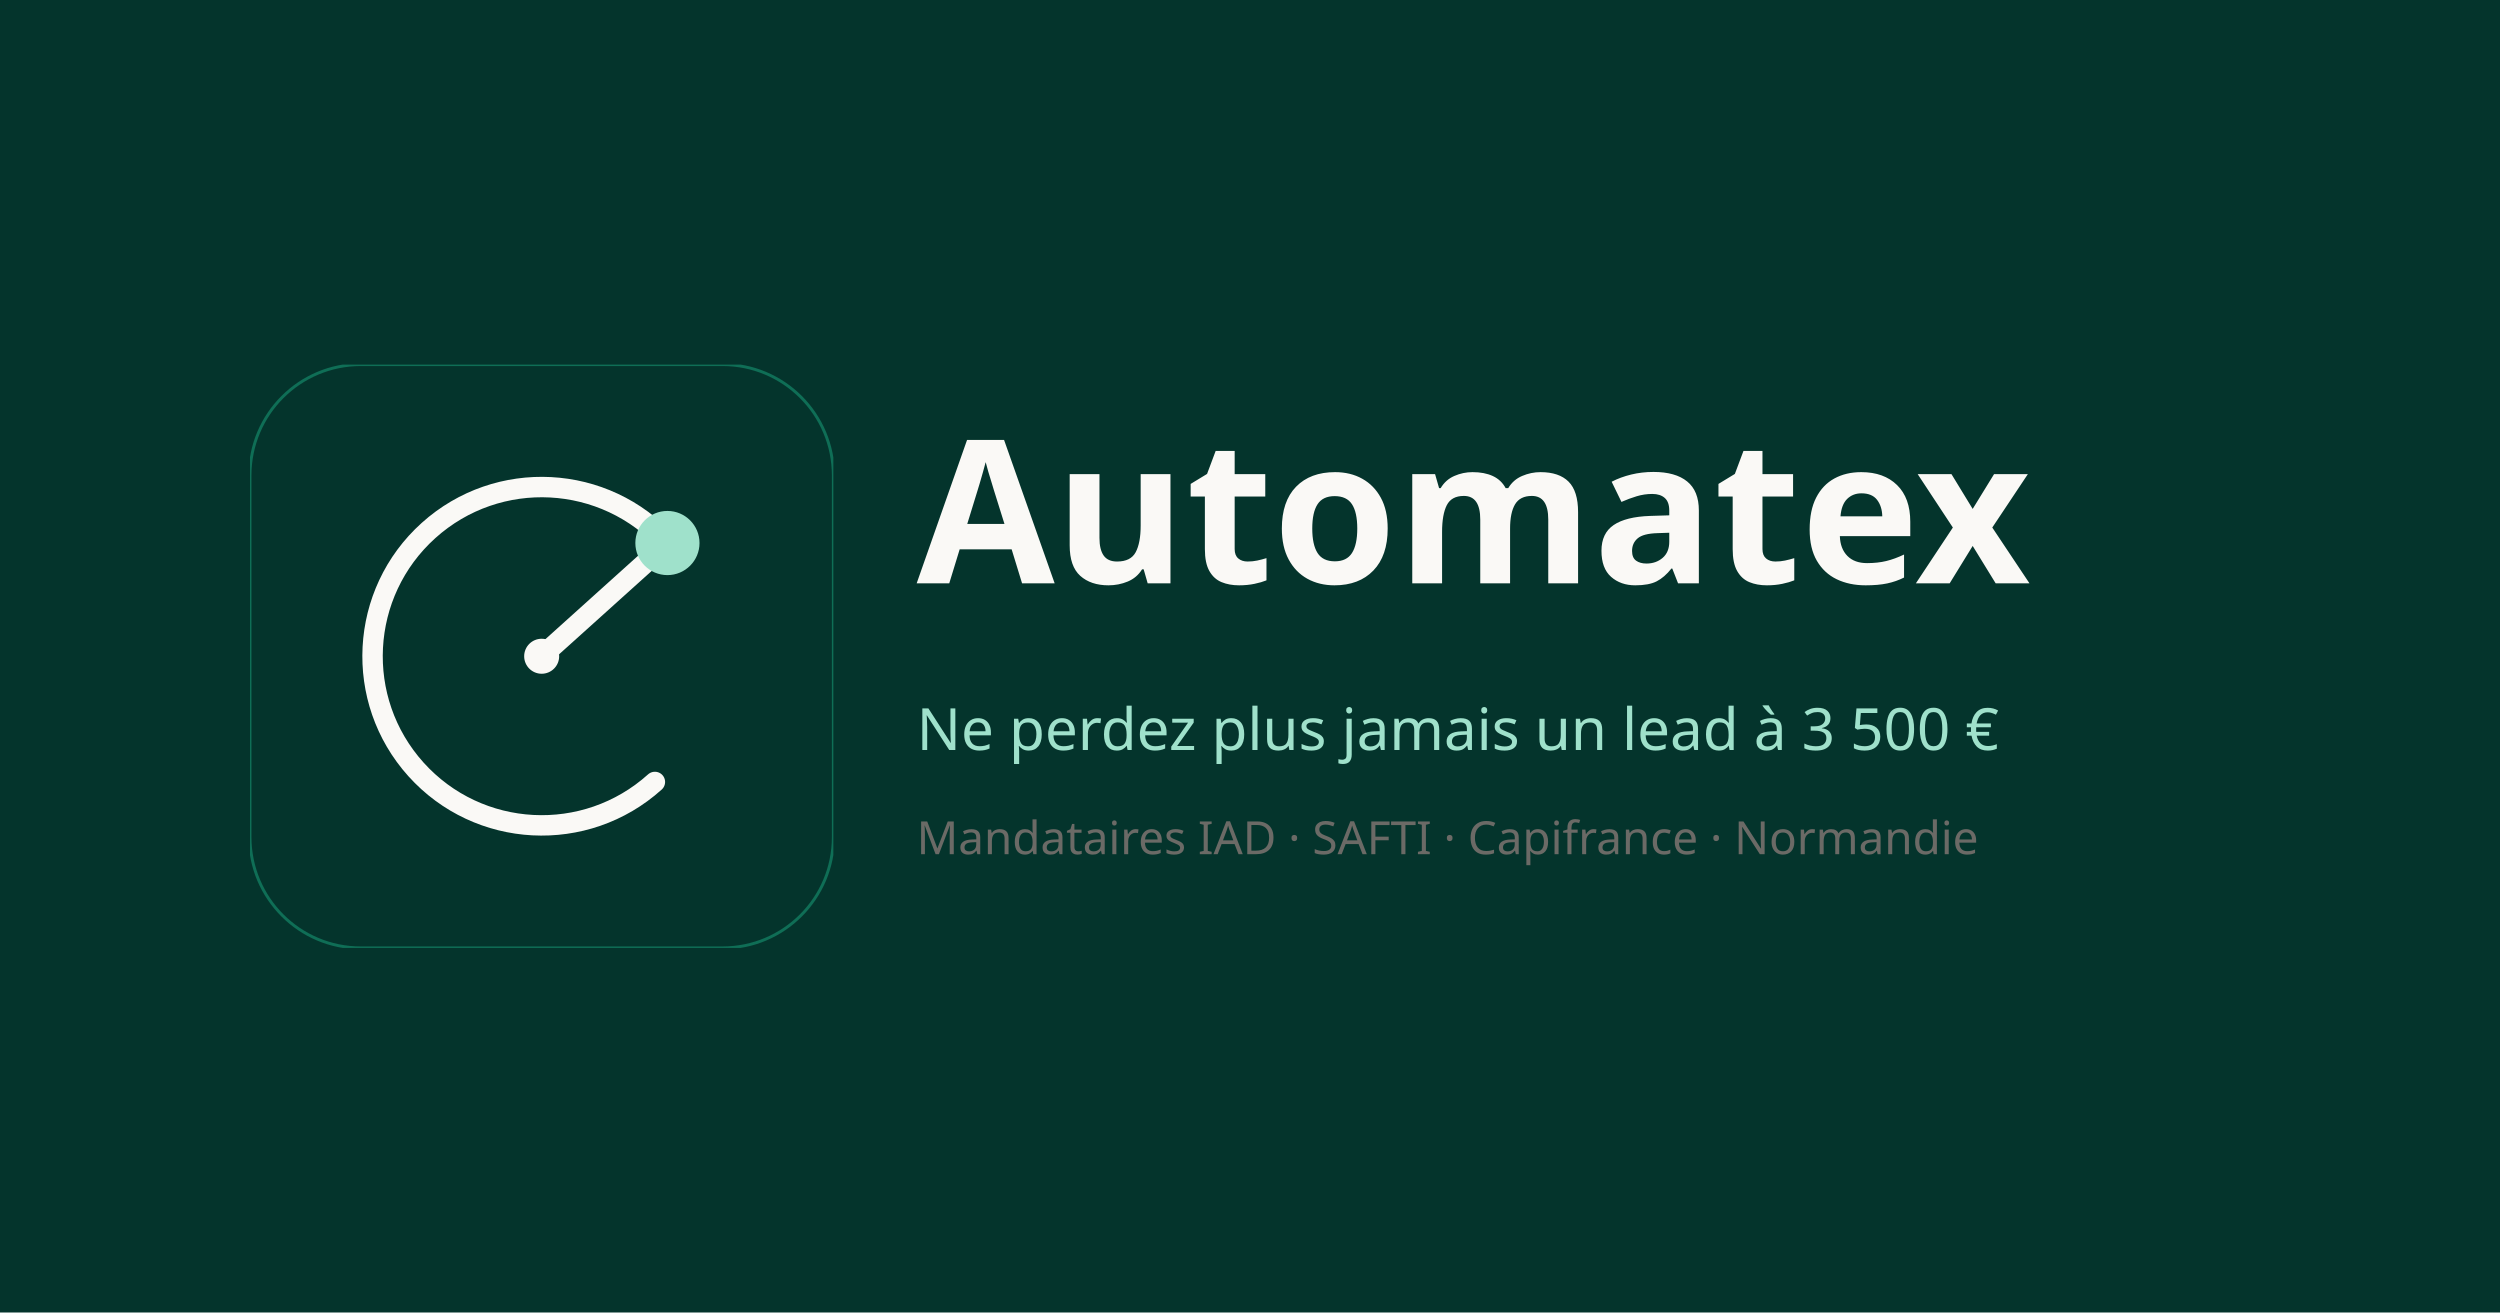
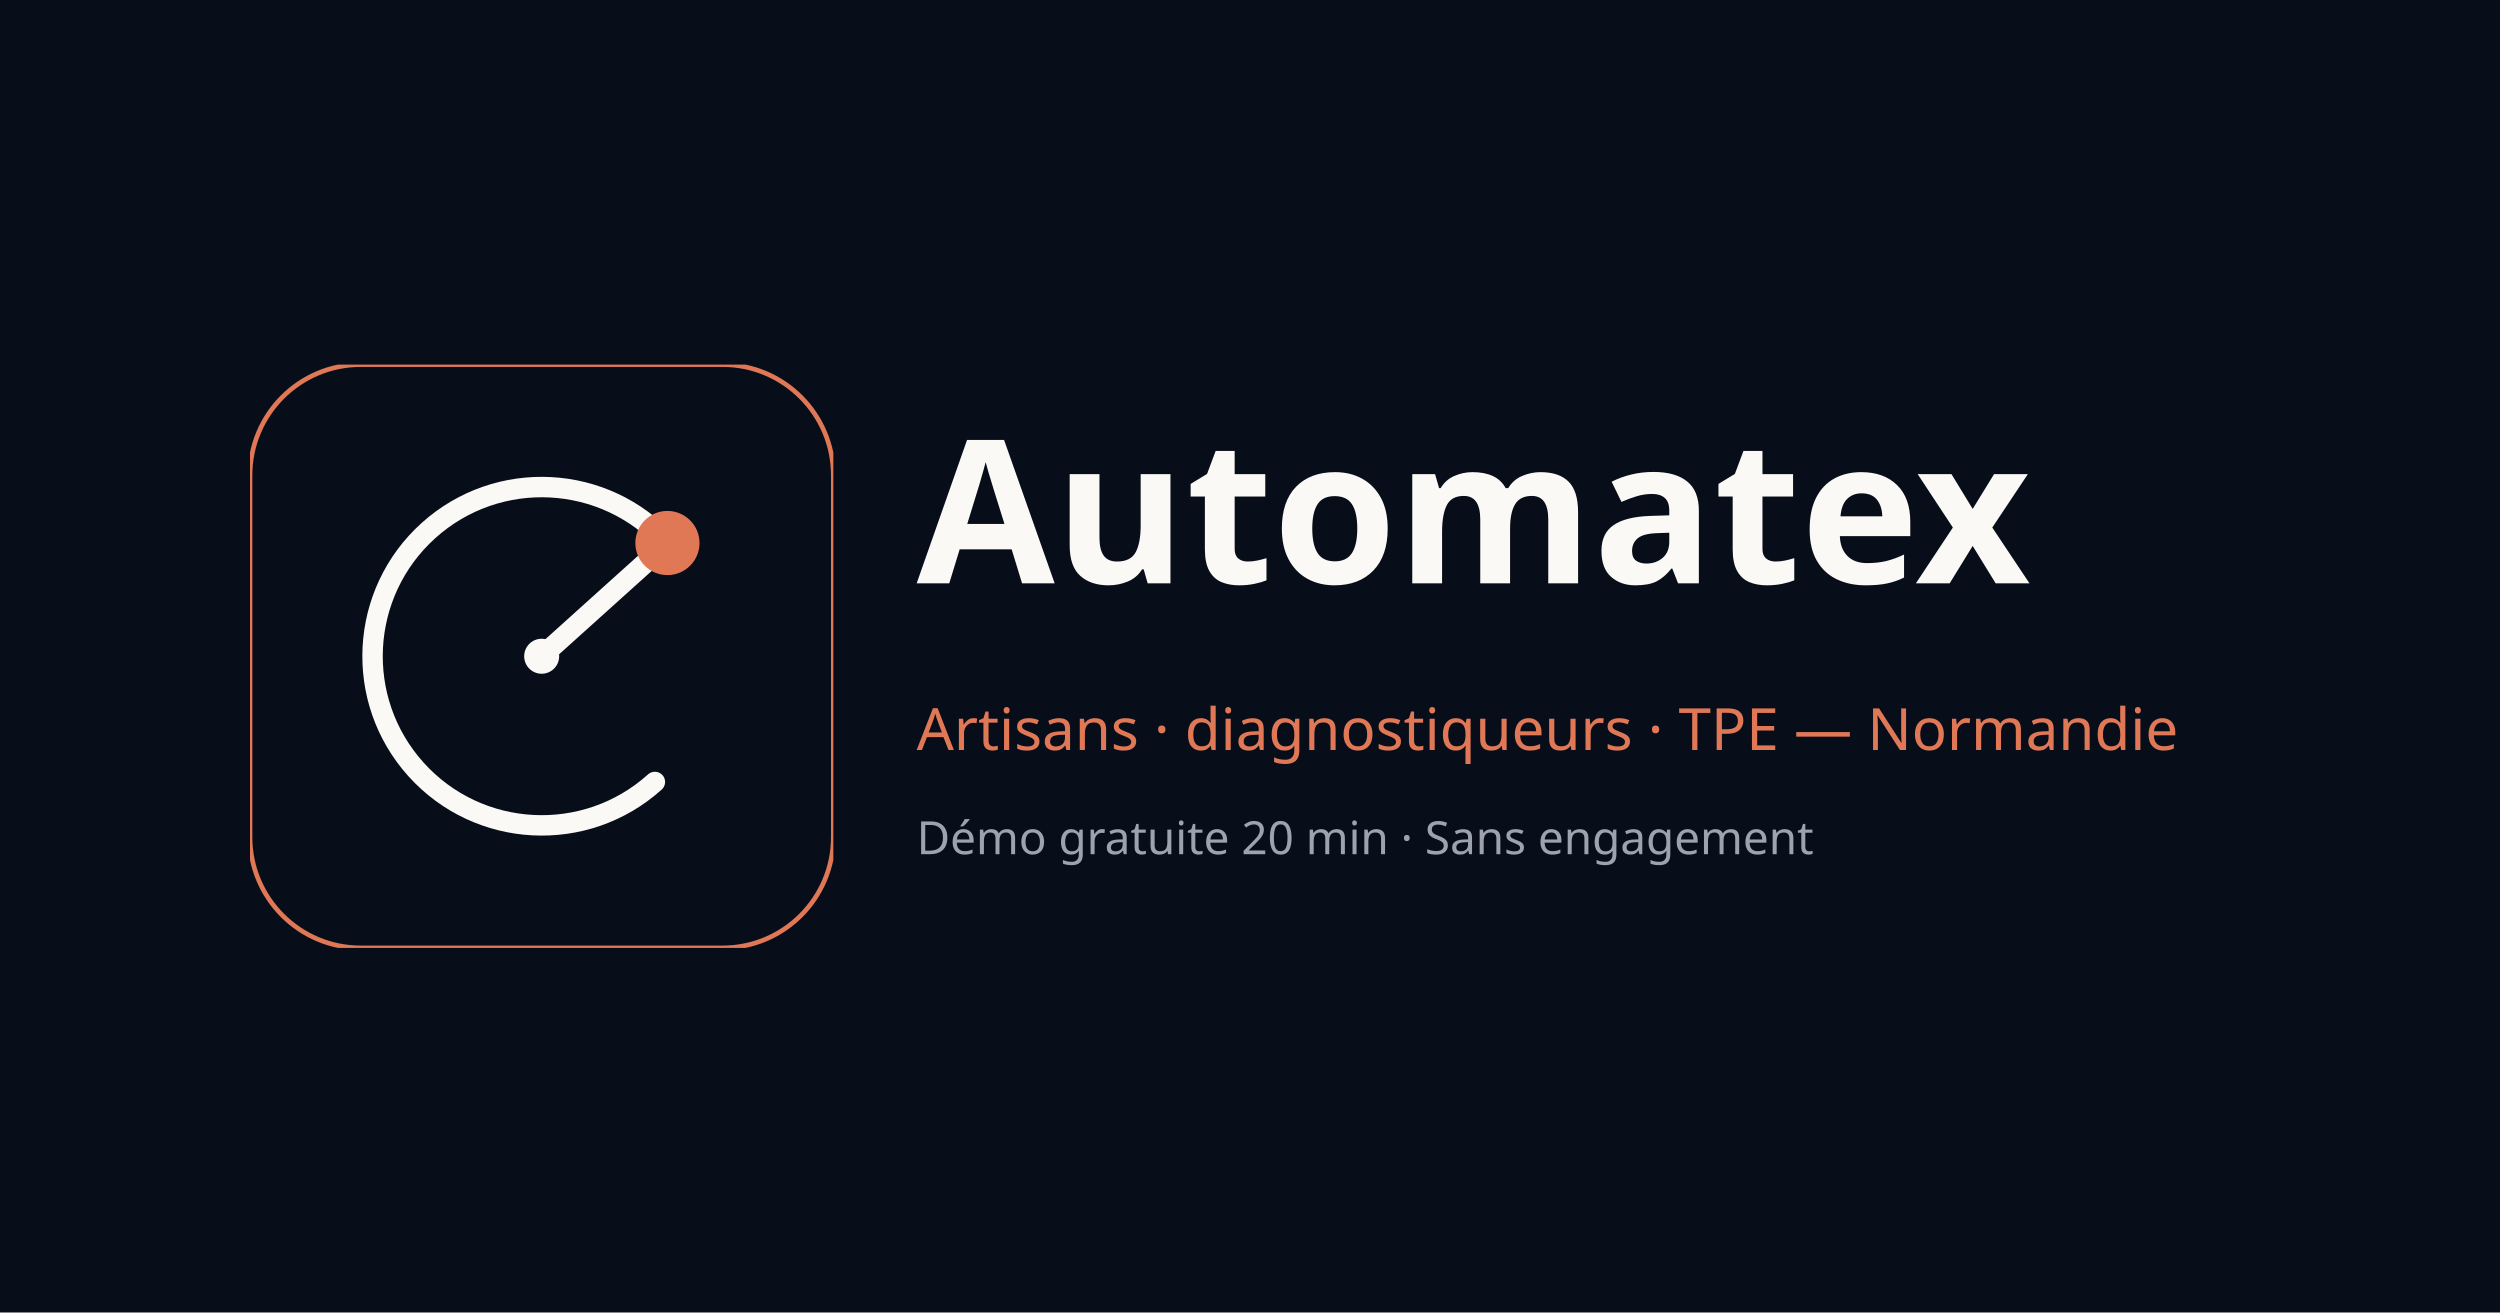
<svg xmlns="http://www.w3.org/2000/svg" viewBox="0 0 1200 630" role="img" aria-label="Automatex">
-   <rect width="1200" height="630" fill="#04342C" />
+   <rect width="1200" height="630" fill="#080D1A" />
  <g transform="translate(120, 175)">
    <svg width="280" height="280" viewBox="0 0 100 100">
-       <rect width="100" height="100" rx="19" fill="#04342C" stroke="#0F6E56" stroke-width="0.5" />
+       <rect width="100" height="100" rx="19" fill="#080D1A" stroke="#E07856" stroke-width="0.8" />
      <path d="M 69.41 71.55 A 29 29 0 1 1 71.56 30.59" fill="none" stroke="#FAF9F6" stroke-width="3.5" stroke-linecap="round" />
      <line x1="50" y1="50" x2="71.56" y2="30.59" stroke="#FAF9F6" stroke-width="3.5" stroke-linecap="round" />
      <circle cx="50" cy="50" r="3" fill="#FAF9F6" />
-       <circle cx="71.56" cy="30.59" r="5.5" fill="#9FE1CB" />
+       <circle cx="71.56" cy="30.59" r="5.5" fill="#E07856" />
    </svg>
  </g>
  <text x="440" y="280" font-family="Outfit, system-ui, sans-serif" font-weight="700" font-size="96" fill="#FAF9F6">
    Automatex
  </text>
-   <text x="440" y="360" font-family="Outfit, system-ui, sans-serif" font-weight="500" font-size="28" fill="#9FE1CB">
-     Ne perdez plus jamais un lead à 3 500 €
+   <text x="440" y="360" font-family="Outfit, system-ui, sans-serif" font-weight="500" font-size="28" fill="#E07856">
+     Artisans · diagnostiqueurs · TPE — Normandie
  </text>
-   <text x="440" y="410" font-family="Outfit, system-ui, sans-serif" font-weight="500" font-size="22" fill="#6B6A66">
-     Mandataires IAD · SAFTI · Capifrance · Normandie
+   <text x="440" y="410" font-family="Outfit, system-ui, sans-serif" font-weight="500" font-size="22" fill="#9CA3AF">
+     Démo gratuite 20 min · Sans engagement
  </text>
</svg>
